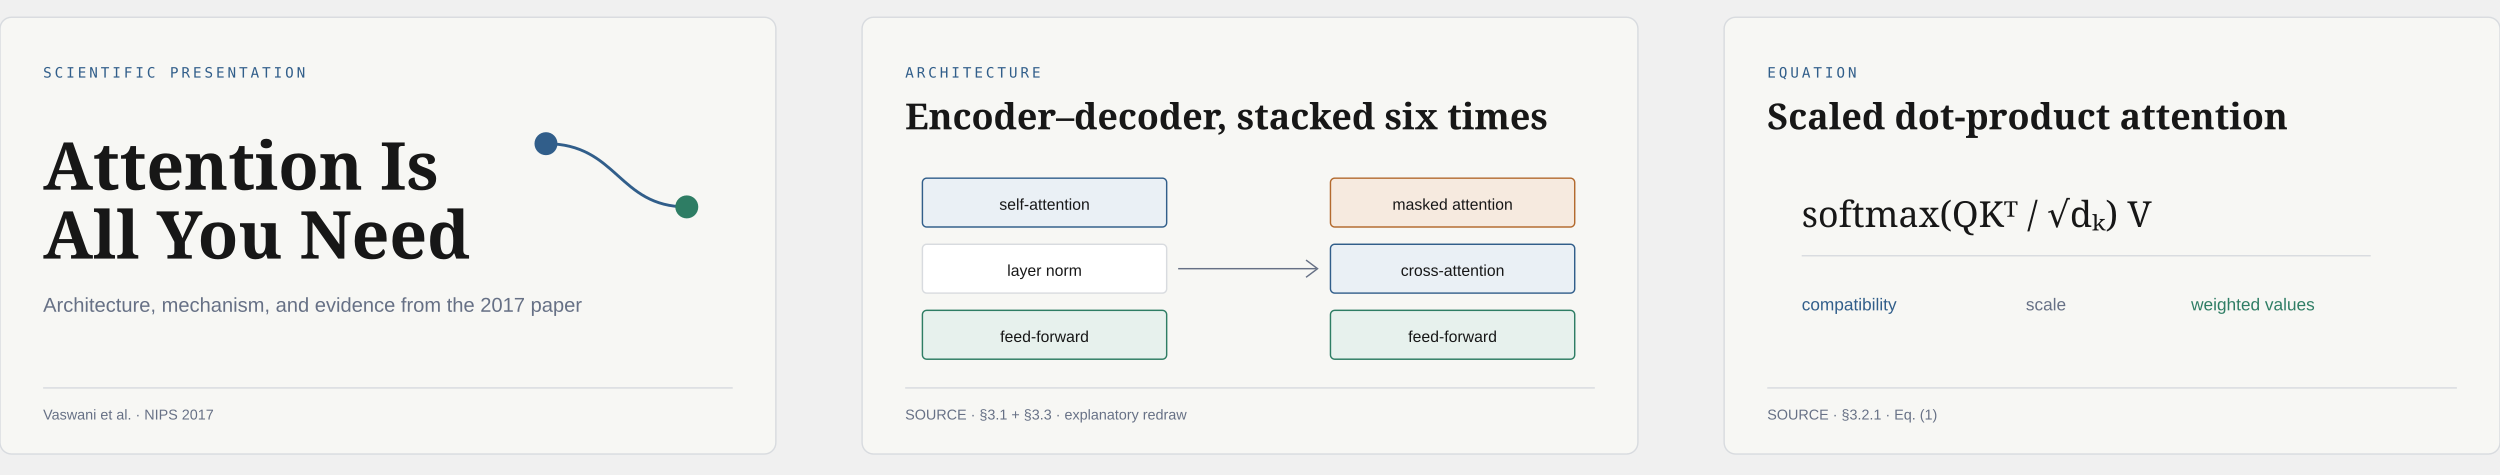
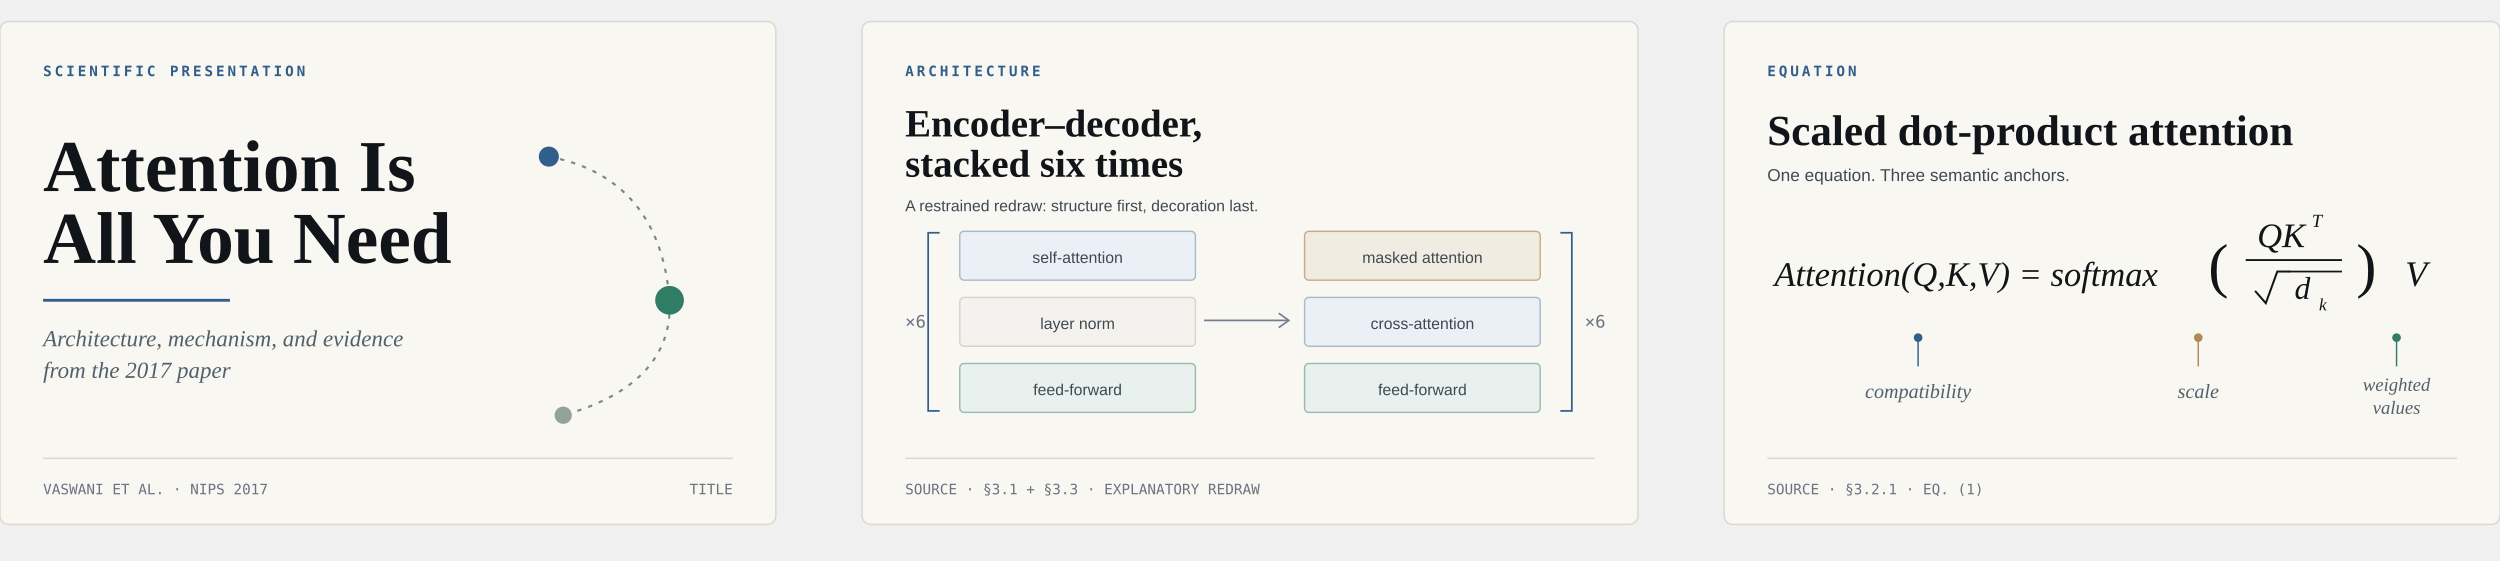
- <svg xmlns="http://www.w3.org/2000/svg" width="1740" height="330" viewBox="0 0 1740 330">
-   <rect width="1740" height="330" fill="transparent" />
-   <g transform="translate(0 12)">
-     <rect width="540" height="304" rx="8" fill="#F7F7F4" stroke="#D8DBDF" />
-     <text x="30" y="42" fill="#315E8A" font-family="Consolas,monospace" font-size="10" letter-spacing="2">SCIENTIFIC PRESENTATION</text>
-     <text x="30" y="120" fill="#171717" font-family="Georgia,serif" font-size="46" font-weight="700">Attention Is</text>
-     <text x="30" y="168" fill="#171717" font-family="Georgia,serif" font-size="46" font-weight="700">All You Need</text>
-     <text x="30" y="205" fill="#667085" font-family="Segoe UI,Arial" font-size="14">Architecture, mechanism, and evidence from the 2017 paper</text>
-     <path d="M380 88C430 88 430 132 478 132" stroke="#315E8A" stroke-width="2" fill="none" />
-     <circle cx="380" cy="88" r="8" fill="#315E8A" />
-     <circle cx="478" cy="132" r="8" fill="#2E7D64" />
-     <line x1="30" y1="258" x2="510" y2="258" stroke="#D8DBDF" />
-     <text x="30" y="280" fill="#667085" font-family="Segoe UI,Arial" font-size="10">Vaswani et al. · NIPS 2017</text>
+ <svg xmlns="http://www.w3.org/2000/svg" width="1740" height="390" viewBox="0 0 1740 390">
+   <rect width="1740" height="390" fill="transparent" />
+   <style>
+   .paper{fill:#F8F7F2;stroke:#D9D7D0;stroke-width:1}
+   .k{font:600 10px 'IBM Plex Mono','Consolas',monospace;letter-spacing:2px;fill:#315E8A}
+   .h{font-family:'Source Serif 4','Georgia','Times New Roman',serif;fill:#111418}
+   .b{font-family:'IBM Plex Sans','Segoe UI',Arial,sans-serif;fill:#404851}
+   .m{font-family:'IBM Plex Mono','Consolas',monospace;fill:#6B7280}
+   .it{font-family:'Source Serif 4','Georgia','Times New Roman',serif;font-style:italic;fill:#52606B}
+ </style>
+   <g transform="translate(0 15)">
+     <rect class="paper" width="540" height="350" rx="6" />
+     <text class="k" x="30" y="38">SCIENTIFIC PRESENTATION</text>
+     <text class="h" x="30" y="118" font-size="51" font-weight="700">Attention Is</text>
+     <text class="h" x="30" y="168" font-size="51" font-weight="700">All You Need</text>
+     <line x1="30" y1="194" x2="160" y2="194" stroke="#315E8A" stroke-width="2" />
+     <text class="it" x="30" y="226" font-size="16">Architecture, mechanism, and evidence</text>
+     <text class="it" x="30" y="248" font-size="16">from the 2017 paper</text>
+     <path d="M382 94 C446 106 463 154 466 194 C468 230 446 259 392 274" fill="none" stroke="#758B83" stroke-width="1.5" stroke-dasharray="3 5" />
+     <circle cx="382" cy="94" r="7" fill="#315E8A" />
+     <circle cx="466" cy="194" r="10" fill="#2E7D64" />
+     <circle cx="392" cy="274" r="6" fill="#93A39B" />
+     <line x1="30" y1="304" x2="510" y2="304" stroke="#D9D7D0" />
+     <text class="m" x="30" y="329" font-size="10">VASWANI ET AL. · NIPS 2017</text>
+     <text class="m" x="510" y="329" text-anchor="end" font-size="10">TITLE</text>
  </g>
-   <g transform="translate(600 12)">
-     <rect width="540" height="304" rx="8" fill="#F7F7F4" stroke="#D8DBDF" />
-     <text x="30" y="42" fill="#315E8A" font-family="Consolas,monospace" font-size="10" letter-spacing="2">ARCHITECTURE</text>
-     <text x="30" y="78" fill="#171717" font-family="Georgia,serif" font-size="25" font-weight="700">Encoder–decoder, stacked six times</text>
-     <rect x="42" y="112" width="170" height="34" rx="3" fill="#EAF0F5" stroke="#315E8A" />
-     <rect x="42" y="158" width="170" height="34" rx="3" fill="#FFFFFF" stroke="#D8DBDF" />
-     <rect x="42" y="204" width="170" height="34" rx="3" fill="#E7F1ED" stroke="#2E7D64" />
-     <rect x="326" y="112" width="170" height="34" rx="3" fill="#F6EADF" stroke="#B36A2E" />
-     <rect x="326" y="158" width="170" height="34" rx="3" fill="#EAF0F5" stroke="#315E8A" />
-     <rect x="326" y="204" width="170" height="34" rx="3" fill="#E7F1ED" stroke="#2E7D64" />
-     <text x="127" y="134" text-anchor="middle" fill="#171717" font-family="Segoe UI,Arial" font-size="11">self-attention</text>
-     <text x="127" y="180" text-anchor="middle" fill="#171717" font-family="Segoe UI,Arial" font-size="11">layer norm</text>
-     <text x="127" y="226" text-anchor="middle" fill="#171717" font-family="Segoe UI,Arial" font-size="11">feed-forward</text>
-     <text x="411" y="134" text-anchor="middle" fill="#171717" font-family="Segoe UI,Arial" font-size="11">masked attention</text>
-     <text x="411" y="180" text-anchor="middle" fill="#171717" font-family="Segoe UI,Arial" font-size="11">cross-attention</text>
-     <text x="411" y="226" text-anchor="middle" fill="#171717" font-family="Segoe UI,Arial" font-size="11">feed-forward</text>
-     <path d="M220 175H316" stroke="#667085" />
-     <path d="M309 169L317 175L309 181" fill="none" stroke="#667085" />
-     <line x1="30" y1="258" x2="510" y2="258" stroke="#D8DBDF" />
-     <text x="30" y="280" fill="#667085" font-family="Segoe UI,Arial" font-size="10">SOURCE · §3.1 + §3.3 · explanatory redraw</text>
+   <g transform="translate(600 15)">
+     <rect class="paper" width="540" height="350" rx="6" />
+     <text class="k" x="30" y="38">ARCHITECTURE</text>
+     <text class="h" x="30" y="80" font-size="27" font-weight="700">Encoder–decoder,</text>
+     <text class="h" x="30" y="108" font-size="27" font-weight="700">stacked six times</text>
+     <text class="b" x="30" y="132" font-size="11">A restrained redraw: structure first, decoration last.</text>
+     <path d="M54 147 h-8 v124 h8" fill="none" stroke="#315E8A" stroke-width="1.2" />
+     <text class="m" x="30" y="213" font-size="12">×6</text>
+     <path d="M486 147 h8 v124 h-8" fill="none" stroke="#315E8A" stroke-width="1.2" />
+     <text class="m" x="503" y="213" font-size="12">×6</text>
+     <rect x="68" y="146" width="164" height="34" rx="3" fill="#EAF0F5" stroke="#A9BAC8" />
+     <rect x="68" y="192" width="164" height="34" rx="3" fill="#F3F2EE" stroke="#D6D3CB" />
+     <rect x="68" y="238" width="164" height="34" rx="3" fill="#E8F1ED" stroke="#9BB9AD" />
+     <text class="b" x="150" y="168" text-anchor="middle" font-size="11">self-attention</text>
+     <text class="b" x="150" y="214" text-anchor="middle" font-size="11">layer norm</text>
+     <text class="b" x="150" y="260" text-anchor="middle" font-size="11">feed-forward</text>
+     <rect x="308" y="146" width="164" height="34" rx="3" fill="#F1ECE2" stroke="#C9AC83" />
+     <rect x="308" y="192" width="164" height="34" rx="3" fill="#EAF0F5" stroke="#A9BAC8" />
+     <rect x="308" y="238" width="164" height="34" rx="3" fill="#E8F1ED" stroke="#9BB9AD" />
+     <text class="b" x="390" y="168" text-anchor="middle" font-size="11">masked attention</text>
+     <text class="b" x="390" y="214" text-anchor="middle" font-size="11">cross-attention</text>
+     <text class="b" x="390" y="260" text-anchor="middle" font-size="11">feed-forward</text>
+     <path d="M238 208 H296" stroke="#73808C" stroke-width="1.2" />
+     <path d="M290 203 L297 208 L290 213" fill="none" stroke="#73808C" stroke-width="1.2" />
+     <line x1="30" y1="304" x2="510" y2="304" stroke="#D9D7D0" />
+     <text class="m" x="30" y="329" font-size="10">SOURCE · §3.1 + §3.3 · EXPLANATORY REDRAW</text>
  </g>
-   <g transform="translate(1200 12)">
-     <rect width="540" height="304" rx="8" fill="#F7F7F4" stroke="#D8DBDF" />
-     <text x="30" y="42" fill="#315E8A" font-family="Consolas,monospace" font-size="10" letter-spacing="2">EQUATION</text>
-     <text x="30" y="78" fill="#171717" font-family="Georgia,serif" font-size="25" font-weight="700">Scaled dot-product attention</text>
-     <text x="54" y="146" fill="#171717" font-family="Georgia,serif" font-size="25">softmax(QKᵀ / √dₖ) V</text>
-     <line x1="54" y1="166" x2="450" y2="166" stroke="#D8DBDF" />
-     <text x="54" y="204" fill="#315E8A" font-family="Segoe UI,Arial" font-size="12">compatibility</text>
-     <text x="210" y="204" fill="#667085" font-family="Segoe UI,Arial" font-size="12">scale</text>
-     <text x="325" y="204" fill="#2E7D64" font-family="Segoe UI,Arial" font-size="12">weighted values</text>
-     <line x1="30" y1="258" x2="510" y2="258" stroke="#D8DBDF" />
-     <text x="30" y="280" fill="#667085" font-family="Segoe UI,Arial" font-size="10">SOURCE · §3.2.1 · Eq. (1)</text>
+   <g transform="translate(1200 15)">
+     <rect class="paper" width="540" height="350" rx="6" />
+     <text class="k" x="30" y="38">EQUATION</text>
+     <text class="h" x="30" y="86" font-size="30" font-weight="700">Scaled dot-product attention</text>
+     <text class="b" x="30" y="111" font-size="12">One equation. Three semantic anchors.</text>
+     <text class="h" x="35" y="184" font-size="24" font-style="italic">Attention(Q,K,V) = softmax</text>
+     <text class="h" x="337" y="184" font-size="42">(</text>
+     <text class="h" x="371" y="157" font-size="24" font-style="italic">QK</text>
+     <text class="h" x="409" y="143" font-size="13" font-style="italic">T</text>
+     <line x1="363" y1="166" x2="430" y2="166" stroke="#111418" stroke-width="1.3" />
+     <path d="M370 188 l7 8 l8 -22 h8" fill="none" stroke="#111418" stroke-width="1.4" stroke-linecap="square" stroke-linejoin="miter" />
+     <line x1="393" y1="174" x2="430" y2="174" stroke="#111418" stroke-width="1.2" />
+     <text class="h" x="397" y="193" font-size="22" font-style="italic">d</text>
+     <text class="h" x="414" y="201" font-size="12" font-style="italic">k</text>
+     <text class="h" x="440" y="184" font-size="42">)</text>
+     <text class="h" x="474" y="184" font-size="25" font-style="italic">V</text>
+     <line x1="135" y1="220" x2="135" y2="240" stroke="#315E8A" />
+     <circle cx="135" cy="220" r="3" fill="#315E8A" />
+     <text class="it" x="135" y="262" text-anchor="middle" font-size="14" fill="#315E8A">compatibility</text>
+     <line x1="330" y1="220" x2="330" y2="240" stroke="#B38A54" />
+     <circle cx="330" cy="220" r="3" fill="#B38A54" />
+     <text class="it" x="330" y="262" text-anchor="middle" font-size="14" fill="#9A6B2E">scale</text>
+     <line x1="468" y1="220" x2="468" y2="240" stroke="#2E7D64" />
+     <circle cx="468" cy="220" r="3" fill="#2E7D64" />
+     <text class="it" x="468" y="257" text-anchor="middle" font-size="13" fill="#2E7D64">weighted</text>
+     <text class="it" x="468" y="273" text-anchor="middle" font-size="13" fill="#2E7D64">values</text>
+     <line x1="30" y1="304" x2="510" y2="304" stroke="#D9D7D0" />
+     <text class="m" x="30" y="329" font-size="10">SOURCE · §3.2.1 · EQ. (1)</text>
  </g>
</svg>
